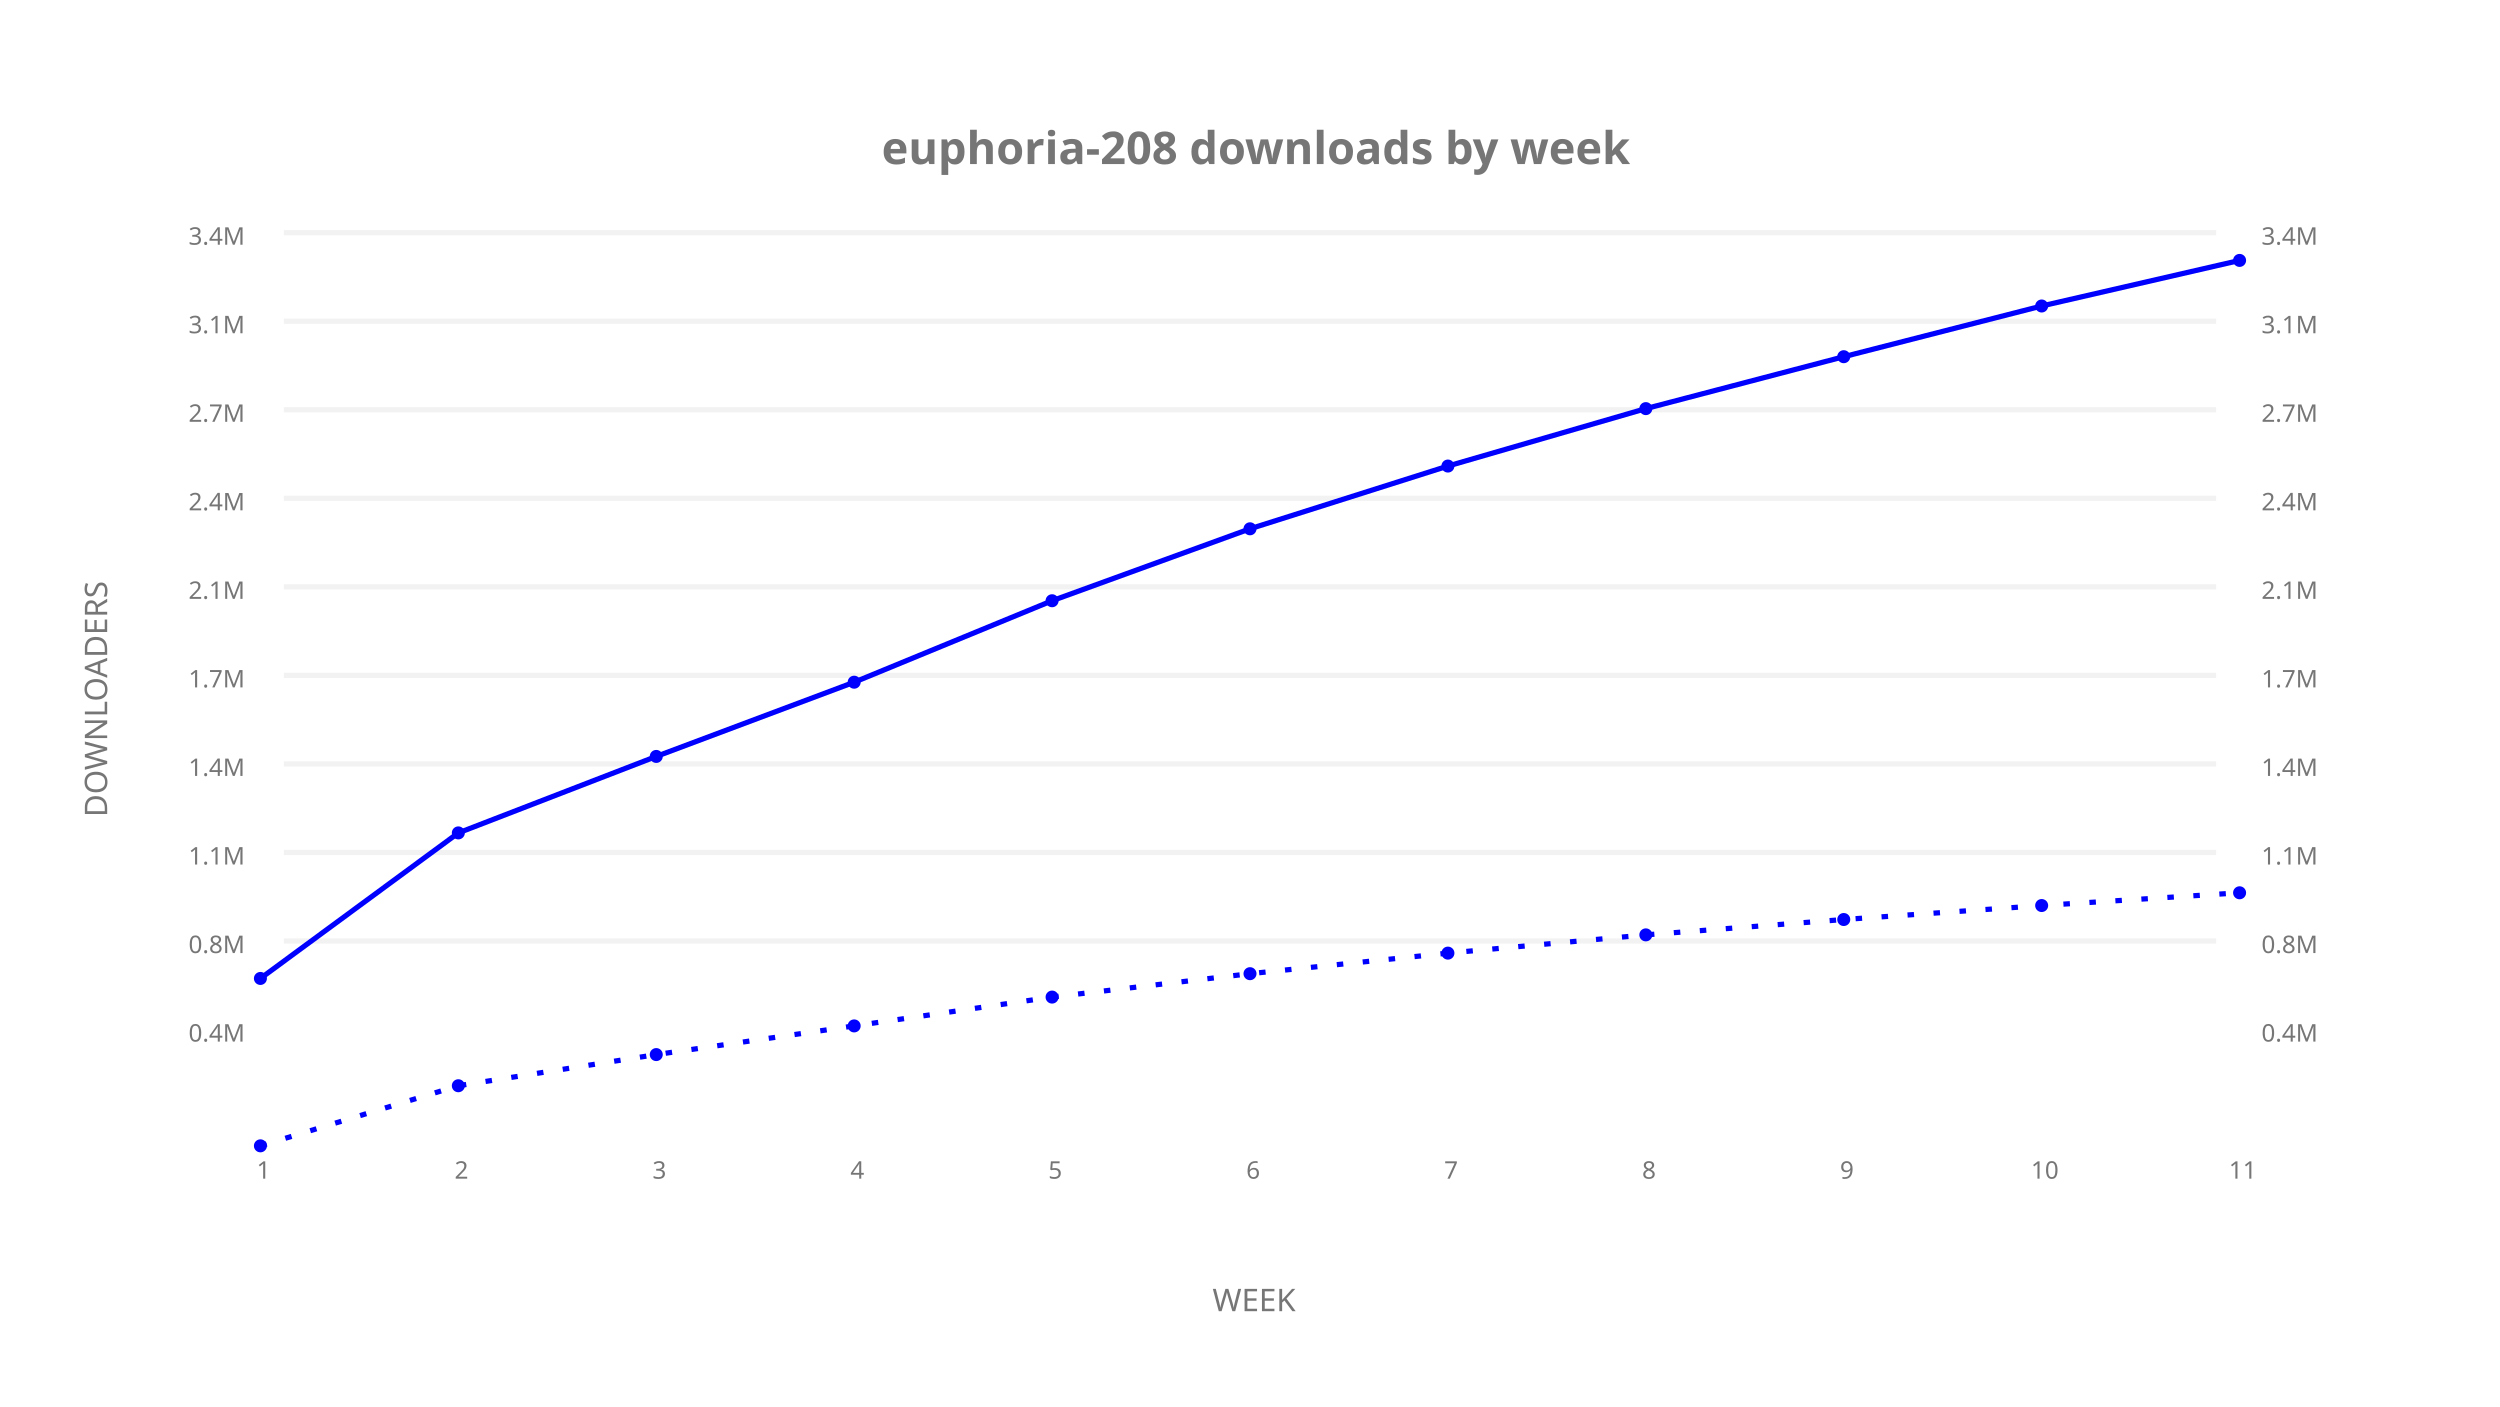
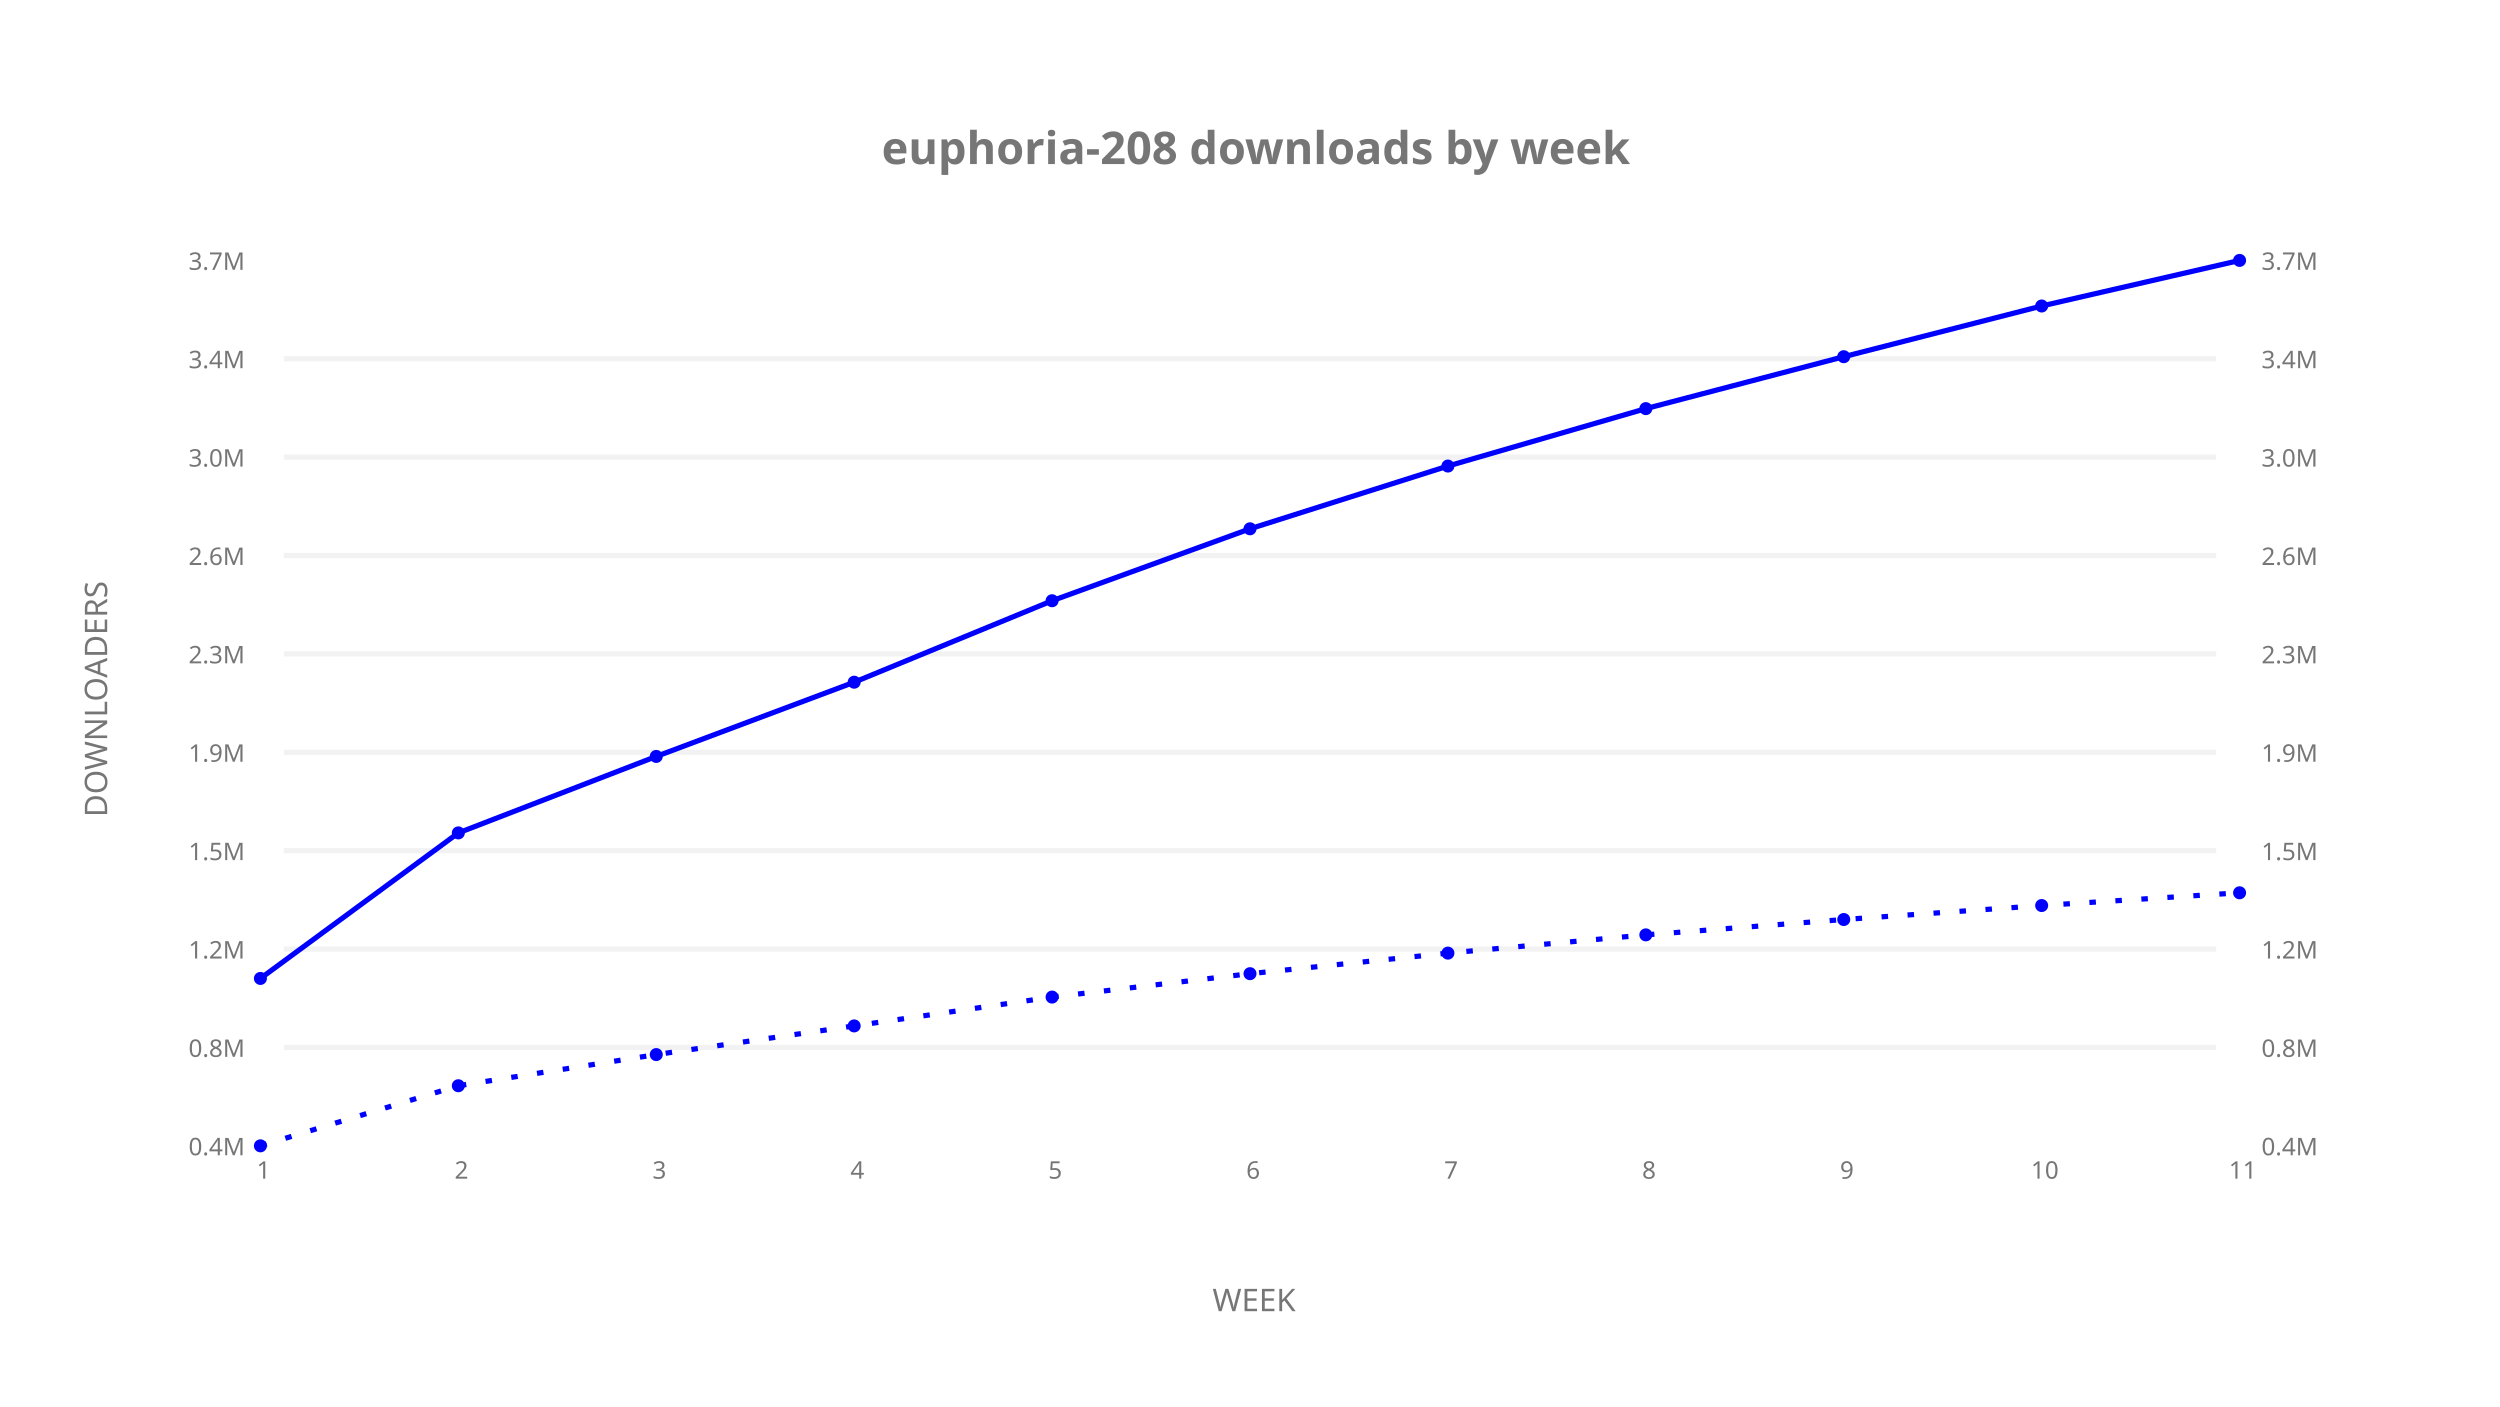
<svg xmlns="http://www.w3.org/2000/svg" xml:space="preserve" id="euphoria-208-downloads-by-week-euphoria-208-week" x="0px" y="0px" width="1920px" height="1080px" viewBox="0 0 1920 1080" enable-background="new 0 0 1920 1080" role="img">
  <g id="annotations">
    <text x="960" y="126" font-family="Atkinson Hyperlegible" font-size="26pt" text-anchor="middle" text-align="center" font-weight="600" font-style="normal" style="fill:rgb(118,118,118); fill-opacity:1; stroke:rgb(118,118,118); stroke-opacity:0; stroke-width:0.5"> euphoria-208 downloads by week</text>
    <g id="axes-lines">
      <text x="960" y="1007" font-family="Atkinson Hyperlegible" font-size="18pt" text-anchor="middle" text-align="center" font-weight="500" font-style="normal" style="fill:rgb(118,118,118); fill-opacity:1; stroke:rgb(118,118,118); stroke-opacity:0; stroke-width:0.5"> WEEK</text>
      <text x="73" y="540" font-family="Atkinson Hyperlegible" font-size="18pt" text-anchor="middle" text-align="center" dominant-baseline="central" font-weight="500" font-style="normal" style="fill:rgb(118,118,118); fill-opacity:1; stroke:rgb(118,118,118); stroke-opacity:0; stroke-width:0.5" transform="rotate(-90,73,540)"> DOWNLOADERS</text>
    </g>
    <g id="tic-y-label-lines">
-       <line x1="218" y1="722.694" x2="1702" y2="722.694" style="fill:rgb(0,0,255); fill-opacity:0; stroke:rgb(242,242,242); stroke-opacity:1; stroke-width:4" />
-       <line x1="218" y1="654.694" x2="1702" y2="654.694" style="fill:rgb(0,0,255); fill-opacity:0; stroke:rgb(242,242,242); stroke-opacity:1; stroke-width:4" />
-       <line x1="218" y1="586.694" x2="1702" y2="586.694" style="fill:rgb(0,0,255); fill-opacity:0; stroke:rgb(242,242,242); stroke-opacity:1; stroke-width:4" />
-       <line x1="218" y1="518.694" x2="1702" y2="518.694" style="fill:rgb(0,0,255); fill-opacity:0; stroke:rgb(242,242,242); stroke-opacity:1; stroke-width:4" />
-       <line x1="218" y1="450.694" x2="1702" y2="450.694" style="fill:rgb(0,0,255); fill-opacity:0; stroke:rgb(242,242,242); stroke-opacity:1; stroke-width:4" />
-       <line x1="218" y1="382.694" x2="1702" y2="382.694" style="fill:rgb(0,0,255); fill-opacity:0; stroke:rgb(242,242,242); stroke-opacity:1; stroke-width:4" />
-       <line x1="218" y1="314.694" x2="1702" y2="314.694" style="fill:rgb(0,0,255); fill-opacity:0; stroke:rgb(242,242,242); stroke-opacity:1; stroke-width:4" />
-       <line x1="218" y1="246.694" x2="1702" y2="246.694" style="fill:rgb(0,0,255); fill-opacity:0; stroke:rgb(242,242,242); stroke-opacity:1; stroke-width:4" />
-       <line x1="218" y1="178.694" x2="1702" y2="178.694" style="fill:rgb(0,0,255); fill-opacity:0; stroke:rgb(242,242,242); stroke-opacity:1; stroke-width:4" />
+       <line x1="218" y1="804.444" x2="1702" y2="804.444" style="fill:rgb(0,0,255); fill-opacity:0; stroke:rgb(242,242,242); stroke-opacity:1; stroke-width:4" />
+       <line x1="218" y1="728.889" x2="1702" y2="728.889" style="fill:rgb(0,0,255); fill-opacity:0; stroke:rgb(242,242,242); stroke-opacity:1; stroke-width:4" />
+       <line x1="218" y1="653.333" x2="1702" y2="653.333" style="fill:rgb(0,0,255); fill-opacity:0; stroke:rgb(242,242,242); stroke-opacity:1; stroke-width:4" />
+       <line x1="218" y1="577.778" x2="1702" y2="577.778" style="fill:rgb(0,0,255); fill-opacity:0; stroke:rgb(242,242,242); stroke-opacity:1; stroke-width:4" />
+       <line x1="218" y1="502.222" x2="1702" y2="502.222" style="fill:rgb(0,0,255); fill-opacity:0; stroke:rgb(242,242,242); stroke-opacity:1; stroke-width:4" />
+       <line x1="218" y1="426.667" x2="1702" y2="426.667" style="fill:rgb(0,0,255); fill-opacity:0; stroke:rgb(242,242,242); stroke-opacity:1; stroke-width:4" />
+       <line x1="218" y1="351.111" x2="1702" y2="351.111" style="fill:rgb(0,0,255); fill-opacity:0; stroke:rgb(242,242,242); stroke-opacity:1; stroke-width:4" />
+       <line x1="218" y1="275.556" x2="1702" y2="275.556" style="fill:rgb(0,0,255); fill-opacity:0; stroke:rgb(242,242,242); stroke-opacity:1; stroke-width:4" />
    </g>
    <g id="tic-x-labels">
      <text x="200" y="898" font-family="Atkinson Hyperlegible" font-size="14pt" text-anchor="middle" text-align="center" dominant-baseline="central" font-weight="400" font-style="normal" style="fill:rgb(118,118,118); fill-opacity:1; stroke:rgb(118,118,118); stroke-opacity:0; stroke-width:0.5"> 1</text>
      <text x="352" y="898" font-family="Atkinson Hyperlegible" font-size="14pt" text-anchor="middle" text-align="center" dominant-baseline="central" font-weight="400" font-style="normal" style="fill:rgb(118,118,118); fill-opacity:1; stroke:rgb(118,118,118); stroke-opacity:0; stroke-width:0.5"> 2</text>
      <text x="504" y="898" font-family="Atkinson Hyperlegible" font-size="14pt" text-anchor="middle" text-align="center" dominant-baseline="central" font-weight="400" font-style="normal" style="fill:rgb(118,118,118); fill-opacity:1; stroke:rgb(118,118,118); stroke-opacity:0; stroke-width:0.5"> 3</text>
      <text x="656" y="898" font-family="Atkinson Hyperlegible" font-size="14pt" text-anchor="middle" text-align="center" dominant-baseline="central" font-weight="400" font-style="normal" style="fill:rgb(118,118,118); fill-opacity:1; stroke:rgb(118,118,118); stroke-opacity:0; stroke-width:0.5"> 4</text>
      <text x="808" y="898" font-family="Atkinson Hyperlegible" font-size="14pt" text-anchor="middle" text-align="center" dominant-baseline="central" font-weight="400" font-style="normal" style="fill:rgb(118,118,118); fill-opacity:1; stroke:rgb(118,118,118); stroke-opacity:0; stroke-width:0.5"> 5</text>
      <text x="960" y="898" font-family="Atkinson Hyperlegible" font-size="14pt" text-anchor="middle" text-align="center" dominant-baseline="central" font-weight="400" font-style="normal" style="fill:rgb(118,118,118); fill-opacity:1; stroke:rgb(118,118,118); stroke-opacity:0; stroke-width:0.5"> 6</text>
      <text x="1112" y="898" font-family="Atkinson Hyperlegible" font-size="14pt" text-anchor="middle" text-align="center" dominant-baseline="central" font-weight="400" font-style="normal" style="fill:rgb(118,118,118); fill-opacity:1; stroke:rgb(118,118,118); stroke-opacity:0; stroke-width:0.5"> 7</text>
      <text x="1264" y="898" font-family="Atkinson Hyperlegible" font-size="14pt" text-anchor="middle" text-align="center" dominant-baseline="central" font-weight="400" font-style="normal" style="fill:rgb(118,118,118); fill-opacity:1; stroke:rgb(118,118,118); stroke-opacity:0; stroke-width:0.5"> 8</text>
      <text x="1416" y="898" font-family="Atkinson Hyperlegible" font-size="14pt" text-anchor="middle" text-align="center" dominant-baseline="central" font-weight="400" font-style="normal" style="fill:rgb(118,118,118); fill-opacity:1; stroke:rgb(118,118,118); stroke-opacity:0; stroke-width:0.5"> 9</text>
      <text x="1568" y="898" font-family="Atkinson Hyperlegible" font-size="14pt" text-anchor="middle" text-align="center" dominant-baseline="central" font-weight="400" font-style="normal" style="fill:rgb(118,118,118); fill-opacity:1; stroke:rgb(118,118,118); stroke-opacity:0; stroke-width:0.5"> 10</text>
      <text x="1720" y="898" font-family="Atkinson Hyperlegible" font-size="14pt" text-anchor="middle" text-align="center" dominant-baseline="central" font-weight="400" font-style="normal" style="fill:rgb(118,118,118); fill-opacity:1; stroke:rgb(118,118,118); stroke-opacity:0; stroke-width:0.5"> 11</text>
    </g>
    <g id="tic-y-labels">
-       <text x="164" y="792.694" font-family="Atkinson Hyperlegible" font-size="14pt" text-anchor="middle" text-align="center" dominant-baseline="central" font-weight="400" font-style="normal" style="fill:rgb(118,118,118); fill-opacity:1; stroke:rgb(118,118,118); stroke-opacity:0; stroke-width:0.5"> 0.4M</text>
-       <text x="1756" y="792.694" font-family="Atkinson Hyperlegible" font-size="14pt" text-anchor="middle" text-align="center" dominant-baseline="central" font-weight="400" font-style="normal" style="fill:rgb(118,118,118); fill-opacity:1; stroke:rgb(118,118,118); stroke-opacity:0; stroke-width:0.5"> 0.4M</text>
-       <text x="164" y="724.694" font-family="Atkinson Hyperlegible" font-size="14pt" text-anchor="middle" text-align="center" dominant-baseline="central" font-weight="400" font-style="normal" style="fill:rgb(118,118,118); fill-opacity:1; stroke:rgb(118,118,118); stroke-opacity:0; stroke-width:0.5"> 0.8M</text>
-       <text x="1756" y="724.694" font-family="Atkinson Hyperlegible" font-size="14pt" text-anchor="middle" text-align="center" dominant-baseline="central" font-weight="400" font-style="normal" style="fill:rgb(118,118,118); fill-opacity:1; stroke:rgb(118,118,118); stroke-opacity:0; stroke-width:0.5"> 0.8M</text>
-       <text x="164" y="656.694" font-family="Atkinson Hyperlegible" font-size="14pt" text-anchor="middle" text-align="center" dominant-baseline="central" font-weight="400" font-style="normal" style="fill:rgb(118,118,118); fill-opacity:1; stroke:rgb(118,118,118); stroke-opacity:0; stroke-width:0.5"> 1.1M</text>
-       <text x="1756" y="656.694" font-family="Atkinson Hyperlegible" font-size="14pt" text-anchor="middle" text-align="center" dominant-baseline="central" font-weight="400" font-style="normal" style="fill:rgb(118,118,118); fill-opacity:1; stroke:rgb(118,118,118); stroke-opacity:0; stroke-width:0.5"> 1.1M</text>
-       <text x="164" y="588.694" font-family="Atkinson Hyperlegible" font-size="14pt" text-anchor="middle" text-align="center" dominant-baseline="central" font-weight="400" font-style="normal" style="fill:rgb(118,118,118); fill-opacity:1; stroke:rgb(118,118,118); stroke-opacity:0; stroke-width:0.5"> 1.4M</text>
-       <text x="1756" y="588.694" font-family="Atkinson Hyperlegible" font-size="14pt" text-anchor="middle" text-align="center" dominant-baseline="central" font-weight="400" font-style="normal" style="fill:rgb(118,118,118); fill-opacity:1; stroke:rgb(118,118,118); stroke-opacity:0; stroke-width:0.5"> 1.4M</text>
-       <text x="164" y="520.694" font-family="Atkinson Hyperlegible" font-size="14pt" text-anchor="middle" text-align="center" dominant-baseline="central" font-weight="400" font-style="normal" style="fill:rgb(118,118,118); fill-opacity:1; stroke:rgb(118,118,118); stroke-opacity:0; stroke-width:0.5"> 1.7M</text>
-       <text x="1756" y="520.694" font-family="Atkinson Hyperlegible" font-size="14pt" text-anchor="middle" text-align="center" dominant-baseline="central" font-weight="400" font-style="normal" style="fill:rgb(118,118,118); fill-opacity:1; stroke:rgb(118,118,118); stroke-opacity:0; stroke-width:0.5"> 1.7M</text>
-       <text x="164" y="452.694" font-family="Atkinson Hyperlegible" font-size="14pt" text-anchor="middle" text-align="center" dominant-baseline="central" font-weight="400" font-style="normal" style="fill:rgb(118,118,118); fill-opacity:1; stroke:rgb(118,118,118); stroke-opacity:0; stroke-width:0.5"> 2.1M</text>
-       <text x="1756" y="452.694" font-family="Atkinson Hyperlegible" font-size="14pt" text-anchor="middle" text-align="center" dominant-baseline="central" font-weight="400" font-style="normal" style="fill:rgb(118,118,118); fill-opacity:1; stroke:rgb(118,118,118); stroke-opacity:0; stroke-width:0.5"> 2.1M</text>
-       <text x="164" y="384.694" font-family="Atkinson Hyperlegible" font-size="14pt" text-anchor="middle" text-align="center" dominant-baseline="central" font-weight="400" font-style="normal" style="fill:rgb(118,118,118); fill-opacity:1; stroke:rgb(118,118,118); stroke-opacity:0; stroke-width:0.5"> 2.4M</text>
-       <text x="1756" y="384.694" font-family="Atkinson Hyperlegible" font-size="14pt" text-anchor="middle" text-align="center" dominant-baseline="central" font-weight="400" font-style="normal" style="fill:rgb(118,118,118); fill-opacity:1; stroke:rgb(118,118,118); stroke-opacity:0; stroke-width:0.5"> 2.4M</text>
-       <text x="164" y="316.694" font-family="Atkinson Hyperlegible" font-size="14pt" text-anchor="middle" text-align="center" dominant-baseline="central" font-weight="400" font-style="normal" style="fill:rgb(118,118,118); fill-opacity:1; stroke:rgb(118,118,118); stroke-opacity:0; stroke-width:0.5"> 2.7M</text>
-       <text x="1756" y="316.694" font-family="Atkinson Hyperlegible" font-size="14pt" text-anchor="middle" text-align="center" dominant-baseline="central" font-weight="400" font-style="normal" style="fill:rgb(118,118,118); fill-opacity:1; stroke:rgb(118,118,118); stroke-opacity:0; stroke-width:0.5"> 2.7M</text>
-       <text x="164" y="248.694" font-family="Atkinson Hyperlegible" font-size="14pt" text-anchor="middle" text-align="center" dominant-baseline="central" font-weight="400" font-style="normal" style="fill:rgb(118,118,118); fill-opacity:1; stroke:rgb(118,118,118); stroke-opacity:0; stroke-width:0.5"> 3.1M</text>
-       <text x="1756" y="248.694" font-family="Atkinson Hyperlegible" font-size="14pt" text-anchor="middle" text-align="center" dominant-baseline="central" font-weight="400" font-style="normal" style="fill:rgb(118,118,118); fill-opacity:1; stroke:rgb(118,118,118); stroke-opacity:0; stroke-width:0.5"> 3.1M</text>
-       <text x="164" y="180.694" font-family="Atkinson Hyperlegible" font-size="14pt" text-anchor="middle" text-align="center" dominant-baseline="central" font-weight="400" font-style="normal" style="fill:rgb(118,118,118); fill-opacity:1; stroke:rgb(118,118,118); stroke-opacity:0; stroke-width:0.5"> 3.4M</text>
-       <text x="1756" y="180.694" font-family="Atkinson Hyperlegible" font-size="14pt" text-anchor="middle" text-align="center" dominant-baseline="central" font-weight="400" font-style="normal" style="fill:rgb(118,118,118); fill-opacity:1; stroke:rgb(118,118,118); stroke-opacity:0; stroke-width:0.5"> 3.4M</text>
+       <text x="164" y="880" font-family="Atkinson Hyperlegible" font-size="14pt" text-anchor="middle" text-align="center" dominant-baseline="central" font-weight="400" font-style="normal" style="fill:rgb(118,118,118); fill-opacity:1; stroke:rgb(118,118,118); stroke-opacity:0; stroke-width:0.5"> 0.4M</text>
+       <text x="1756" y="880" font-family="Atkinson Hyperlegible" font-size="14pt" text-anchor="middle" text-align="center" dominant-baseline="central" font-weight="400" font-style="normal" style="fill:rgb(118,118,118); fill-opacity:1; stroke:rgb(118,118,118); stroke-opacity:0; stroke-width:0.5"> 0.4M</text>
+       <text x="164" y="804.444" font-family="Atkinson Hyperlegible" font-size="14pt" text-anchor="middle" text-align="center" dominant-baseline="central" font-weight="400" font-style="normal" style="fill:rgb(118,118,118); fill-opacity:1; stroke:rgb(118,118,118); stroke-opacity:0; stroke-width:0.5"> 0.8M</text>
+       <text x="1756" y="804.444" font-family="Atkinson Hyperlegible" font-size="14pt" text-anchor="middle" text-align="center" dominant-baseline="central" font-weight="400" font-style="normal" style="fill:rgb(118,118,118); fill-opacity:1; stroke:rgb(118,118,118); stroke-opacity:0; stroke-width:0.5"> 0.8M</text>
+       <text x="164" y="728.889" font-family="Atkinson Hyperlegible" font-size="14pt" text-anchor="middle" text-align="center" dominant-baseline="central" font-weight="400" font-style="normal" style="fill:rgb(118,118,118); fill-opacity:1; stroke:rgb(118,118,118); stroke-opacity:0; stroke-width:0.5"> 1.2M</text>
+       <text x="1756" y="728.889" font-family="Atkinson Hyperlegible" font-size="14pt" text-anchor="middle" text-align="center" dominant-baseline="central" font-weight="400" font-style="normal" style="fill:rgb(118,118,118); fill-opacity:1; stroke:rgb(118,118,118); stroke-opacity:0; stroke-width:0.5"> 1.2M</text>
+       <text x="164" y="653.333" font-family="Atkinson Hyperlegible" font-size="14pt" text-anchor="middle" text-align="center" dominant-baseline="central" font-weight="400" font-style="normal" style="fill:rgb(118,118,118); fill-opacity:1; stroke:rgb(118,118,118); stroke-opacity:0; stroke-width:0.5"> 1.5M</text>
+       <text x="1756" y="653.333" font-family="Atkinson Hyperlegible" font-size="14pt" text-anchor="middle" text-align="center" dominant-baseline="central" font-weight="400" font-style="normal" style="fill:rgb(118,118,118); fill-opacity:1; stroke:rgb(118,118,118); stroke-opacity:0; stroke-width:0.5"> 1.5M</text>
+       <text x="164" y="577.778" font-family="Atkinson Hyperlegible" font-size="14pt" text-anchor="middle" text-align="center" dominant-baseline="central" font-weight="400" font-style="normal" style="fill:rgb(118,118,118); fill-opacity:1; stroke:rgb(118,118,118); stroke-opacity:0; stroke-width:0.5"> 1.9M</text>
+       <text x="1756" y="577.778" font-family="Atkinson Hyperlegible" font-size="14pt" text-anchor="middle" text-align="center" dominant-baseline="central" font-weight="400" font-style="normal" style="fill:rgb(118,118,118); fill-opacity:1; stroke:rgb(118,118,118); stroke-opacity:0; stroke-width:0.5"> 1.9M</text>
+       <text x="164" y="502.222" font-family="Atkinson Hyperlegible" font-size="14pt" text-anchor="middle" text-align="center" dominant-baseline="central" font-weight="400" font-style="normal" style="fill:rgb(118,118,118); fill-opacity:1; stroke:rgb(118,118,118); stroke-opacity:0; stroke-width:0.5"> 2.3M</text>
+       <text x="1756" y="502.222" font-family="Atkinson Hyperlegible" font-size="14pt" text-anchor="middle" text-align="center" dominant-baseline="central" font-weight="400" font-style="normal" style="fill:rgb(118,118,118); fill-opacity:1; stroke:rgb(118,118,118); stroke-opacity:0; stroke-width:0.5"> 2.3M</text>
+       <text x="164" y="426.667" font-family="Atkinson Hyperlegible" font-size="14pt" text-anchor="middle" text-align="center" dominant-baseline="central" font-weight="400" font-style="normal" style="fill:rgb(118,118,118); fill-opacity:1; stroke:rgb(118,118,118); stroke-opacity:0; stroke-width:0.5"> 2.6M</text>
+       <text x="1756" y="426.667" font-family="Atkinson Hyperlegible" font-size="14pt" text-anchor="middle" text-align="center" dominant-baseline="central" font-weight="400" font-style="normal" style="fill:rgb(118,118,118); fill-opacity:1; stroke:rgb(118,118,118); stroke-opacity:0; stroke-width:0.5"> 2.6M</text>
+       <text x="164" y="351.111" font-family="Atkinson Hyperlegible" font-size="14pt" text-anchor="middle" text-align="center" dominant-baseline="central" font-weight="400" font-style="normal" style="fill:rgb(118,118,118); fill-opacity:1; stroke:rgb(118,118,118); stroke-opacity:0; stroke-width:0.5"> 3.0M</text>
+       <text x="1756" y="351.111" font-family="Atkinson Hyperlegible" font-size="14pt" text-anchor="middle" text-align="center" dominant-baseline="central" font-weight="400" font-style="normal" style="fill:rgb(118,118,118); fill-opacity:1; stroke:rgb(118,118,118); stroke-opacity:0; stroke-width:0.5"> 3.0M</text>
+       <text x="164" y="275.556" font-family="Atkinson Hyperlegible" font-size="14pt" text-anchor="middle" text-align="center" dominant-baseline="central" font-weight="400" font-style="normal" style="fill:rgb(118,118,118); fill-opacity:1; stroke:rgb(118,118,118); stroke-opacity:0; stroke-width:0.5"> 3.4M</text>
+       <text x="1756" y="275.556" font-family="Atkinson Hyperlegible" font-size="14pt" text-anchor="middle" text-align="center" dominant-baseline="central" font-weight="400" font-style="normal" style="fill:rgb(118,118,118); fill-opacity:1; stroke:rgb(118,118,118); stroke-opacity:0; stroke-width:0.5"> 3.4M</text>
+       <text x="164" y="200" font-family="Atkinson Hyperlegible" font-size="14pt" text-anchor="middle" text-align="center" dominant-baseline="central" font-weight="400" font-style="normal" style="fill:rgb(118,118,118); fill-opacity:1; stroke:rgb(118,118,118); stroke-opacity:0; stroke-width:0.5"> 3.7M</text>
+       <text x="1756" y="200" font-family="Atkinson Hyperlegible" font-size="14pt" text-anchor="middle" text-align="center" dominant-baseline="central" font-weight="400" font-style="normal" style="fill:rgb(118,118,118); fill-opacity:1; stroke:rgb(118,118,118); stroke-opacity:0; stroke-width:0.5"> 3.7M</text>
    </g>
  </g>
  <g id="polyline-euphoria-208 downloads by week">
    <polyline points="200,751.449 352,639.669 504,580.941 656,523.932 808,461.37 960,406.116 1112,357.93 1264,313.823 1416,273.947 1568,235.005 1720,200 " style="fill:rgb(0,0,255); fill-opacity:0; stroke:rgb(0,0,255); stroke-opacity:1; stroke-width:4" />
  </g>
  <g id="markers-euphoria-208 downloads by week">
    <circle cx="200" cy="751.449" r="5" style="fill:rgb(0,0,255); fill-opacity:1; stroke:rgb(0,0,255); stroke-opacity:0; stroke-width:4">
</circle>
    <circle cx="352" cy="639.669" r="5" style="fill:rgb(0,0,255); fill-opacity:1; stroke:rgb(0,0,255); stroke-opacity:0; stroke-width:4">
</circle>
    <circle cx="504" cy="580.941" r="5" style="fill:rgb(0,0,255); fill-opacity:1; stroke:rgb(0,0,255); stroke-opacity:0; stroke-width:4">
</circle>
    <circle cx="656" cy="523.932" r="5" style="fill:rgb(0,0,255); fill-opacity:1; stroke:rgb(0,0,255); stroke-opacity:0; stroke-width:4">
</circle>
    <circle cx="808" cy="461.37" r="5" style="fill:rgb(0,0,255); fill-opacity:1; stroke:rgb(0,0,255); stroke-opacity:0; stroke-width:4">
</circle>
    <circle cx="960" cy="406.116" r="5" style="fill:rgb(0,0,255); fill-opacity:1; stroke:rgb(0,0,255); stroke-opacity:0; stroke-width:4">
</circle>
    <circle cx="1112" cy="357.93" r="5" style="fill:rgb(0,0,255); fill-opacity:1; stroke:rgb(0,0,255); stroke-opacity:0; stroke-width:4">
</circle>
    <circle cx="1264" cy="313.823" r="5" style="fill:rgb(0,0,255); fill-opacity:1; stroke:rgb(0,0,255); stroke-opacity:0; stroke-width:4">
</circle>
    <circle cx="1416" cy="273.947" r="5" style="fill:rgb(0,0,255); fill-opacity:1; stroke:rgb(0,0,255); stroke-opacity:0; stroke-width:4">
</circle>
    <circle cx="1568" cy="235.005" r="5" style="fill:rgb(0,0,255); fill-opacity:1; stroke:rgb(0,0,255); stroke-opacity:0; stroke-width:4">
</circle>
    <circle cx="1720" cy="200" r="5" style="fill:rgb(0,0,255); fill-opacity:1; stroke:rgb(0,0,255); stroke-opacity:0; stroke-width:4">
</circle>
  </g>
  <g id="polyline-euphoria-208 downloads by week uploaders">
    <polyline points="200,880 352,833.847 504,809.919 656,787.9 808,765.76 960,747.788 1112,732 1264,717.979 1416,706.188 1568,695.449 1720,685.659 " stroke-dasharray="5 15" style="fill:rgb(0,0,255); fill-opacity:0; stroke:rgb(0,0,255); stroke-opacity:1; stroke-width:4" />
  </g>
  <g id="markers-euphoria-208 downloads by week uploaders">
    <circle cx="200" cy="880" r="5" style="fill:rgb(0,0,255); fill-opacity:1; stroke:rgb(0,0,255); stroke-opacity:0; stroke-width:4">
</circle>
    <circle cx="352" cy="833.847" r="5" style="fill:rgb(0,0,255); fill-opacity:1; stroke:rgb(0,0,255); stroke-opacity:0; stroke-width:4">
</circle>
    <circle cx="504" cy="809.919" r="5" style="fill:rgb(0,0,255); fill-opacity:1; stroke:rgb(0,0,255); stroke-opacity:0; stroke-width:4">
</circle>
    <circle cx="656" cy="787.9" r="5" style="fill:rgb(0,0,255); fill-opacity:1; stroke:rgb(0,0,255); stroke-opacity:0; stroke-width:4">
</circle>
    <circle cx="808" cy="765.76" r="5" style="fill:rgb(0,0,255); fill-opacity:1; stroke:rgb(0,0,255); stroke-opacity:0; stroke-width:4">
</circle>
    <circle cx="960" cy="747.788" r="5" style="fill:rgb(0,0,255); fill-opacity:1; stroke:rgb(0,0,255); stroke-opacity:0; stroke-width:4">
</circle>
    <circle cx="1112" cy="732" r="5" style="fill:rgb(0,0,255); fill-opacity:1; stroke:rgb(0,0,255); stroke-opacity:0; stroke-width:4">
</circle>
    <circle cx="1264" cy="717.979" r="5" style="fill:rgb(0,0,255); fill-opacity:1; stroke:rgb(0,0,255); stroke-opacity:0; stroke-width:4">
</circle>
    <circle cx="1416" cy="706.188" r="5" style="fill:rgb(0,0,255); fill-opacity:1; stroke:rgb(0,0,255); stroke-opacity:0; stroke-width:4">
</circle>
    <circle cx="1568" cy="695.449" r="5" style="fill:rgb(0,0,255); fill-opacity:1; stroke:rgb(0,0,255); stroke-opacity:0; stroke-width:4">
</circle>
    <circle cx="1720" cy="685.659" r="5" style="fill:rgb(0,0,255); fill-opacity:1; stroke:rgb(0,0,255); stroke-opacity:0; stroke-width:4">
</circle>
  </g>
</svg>
